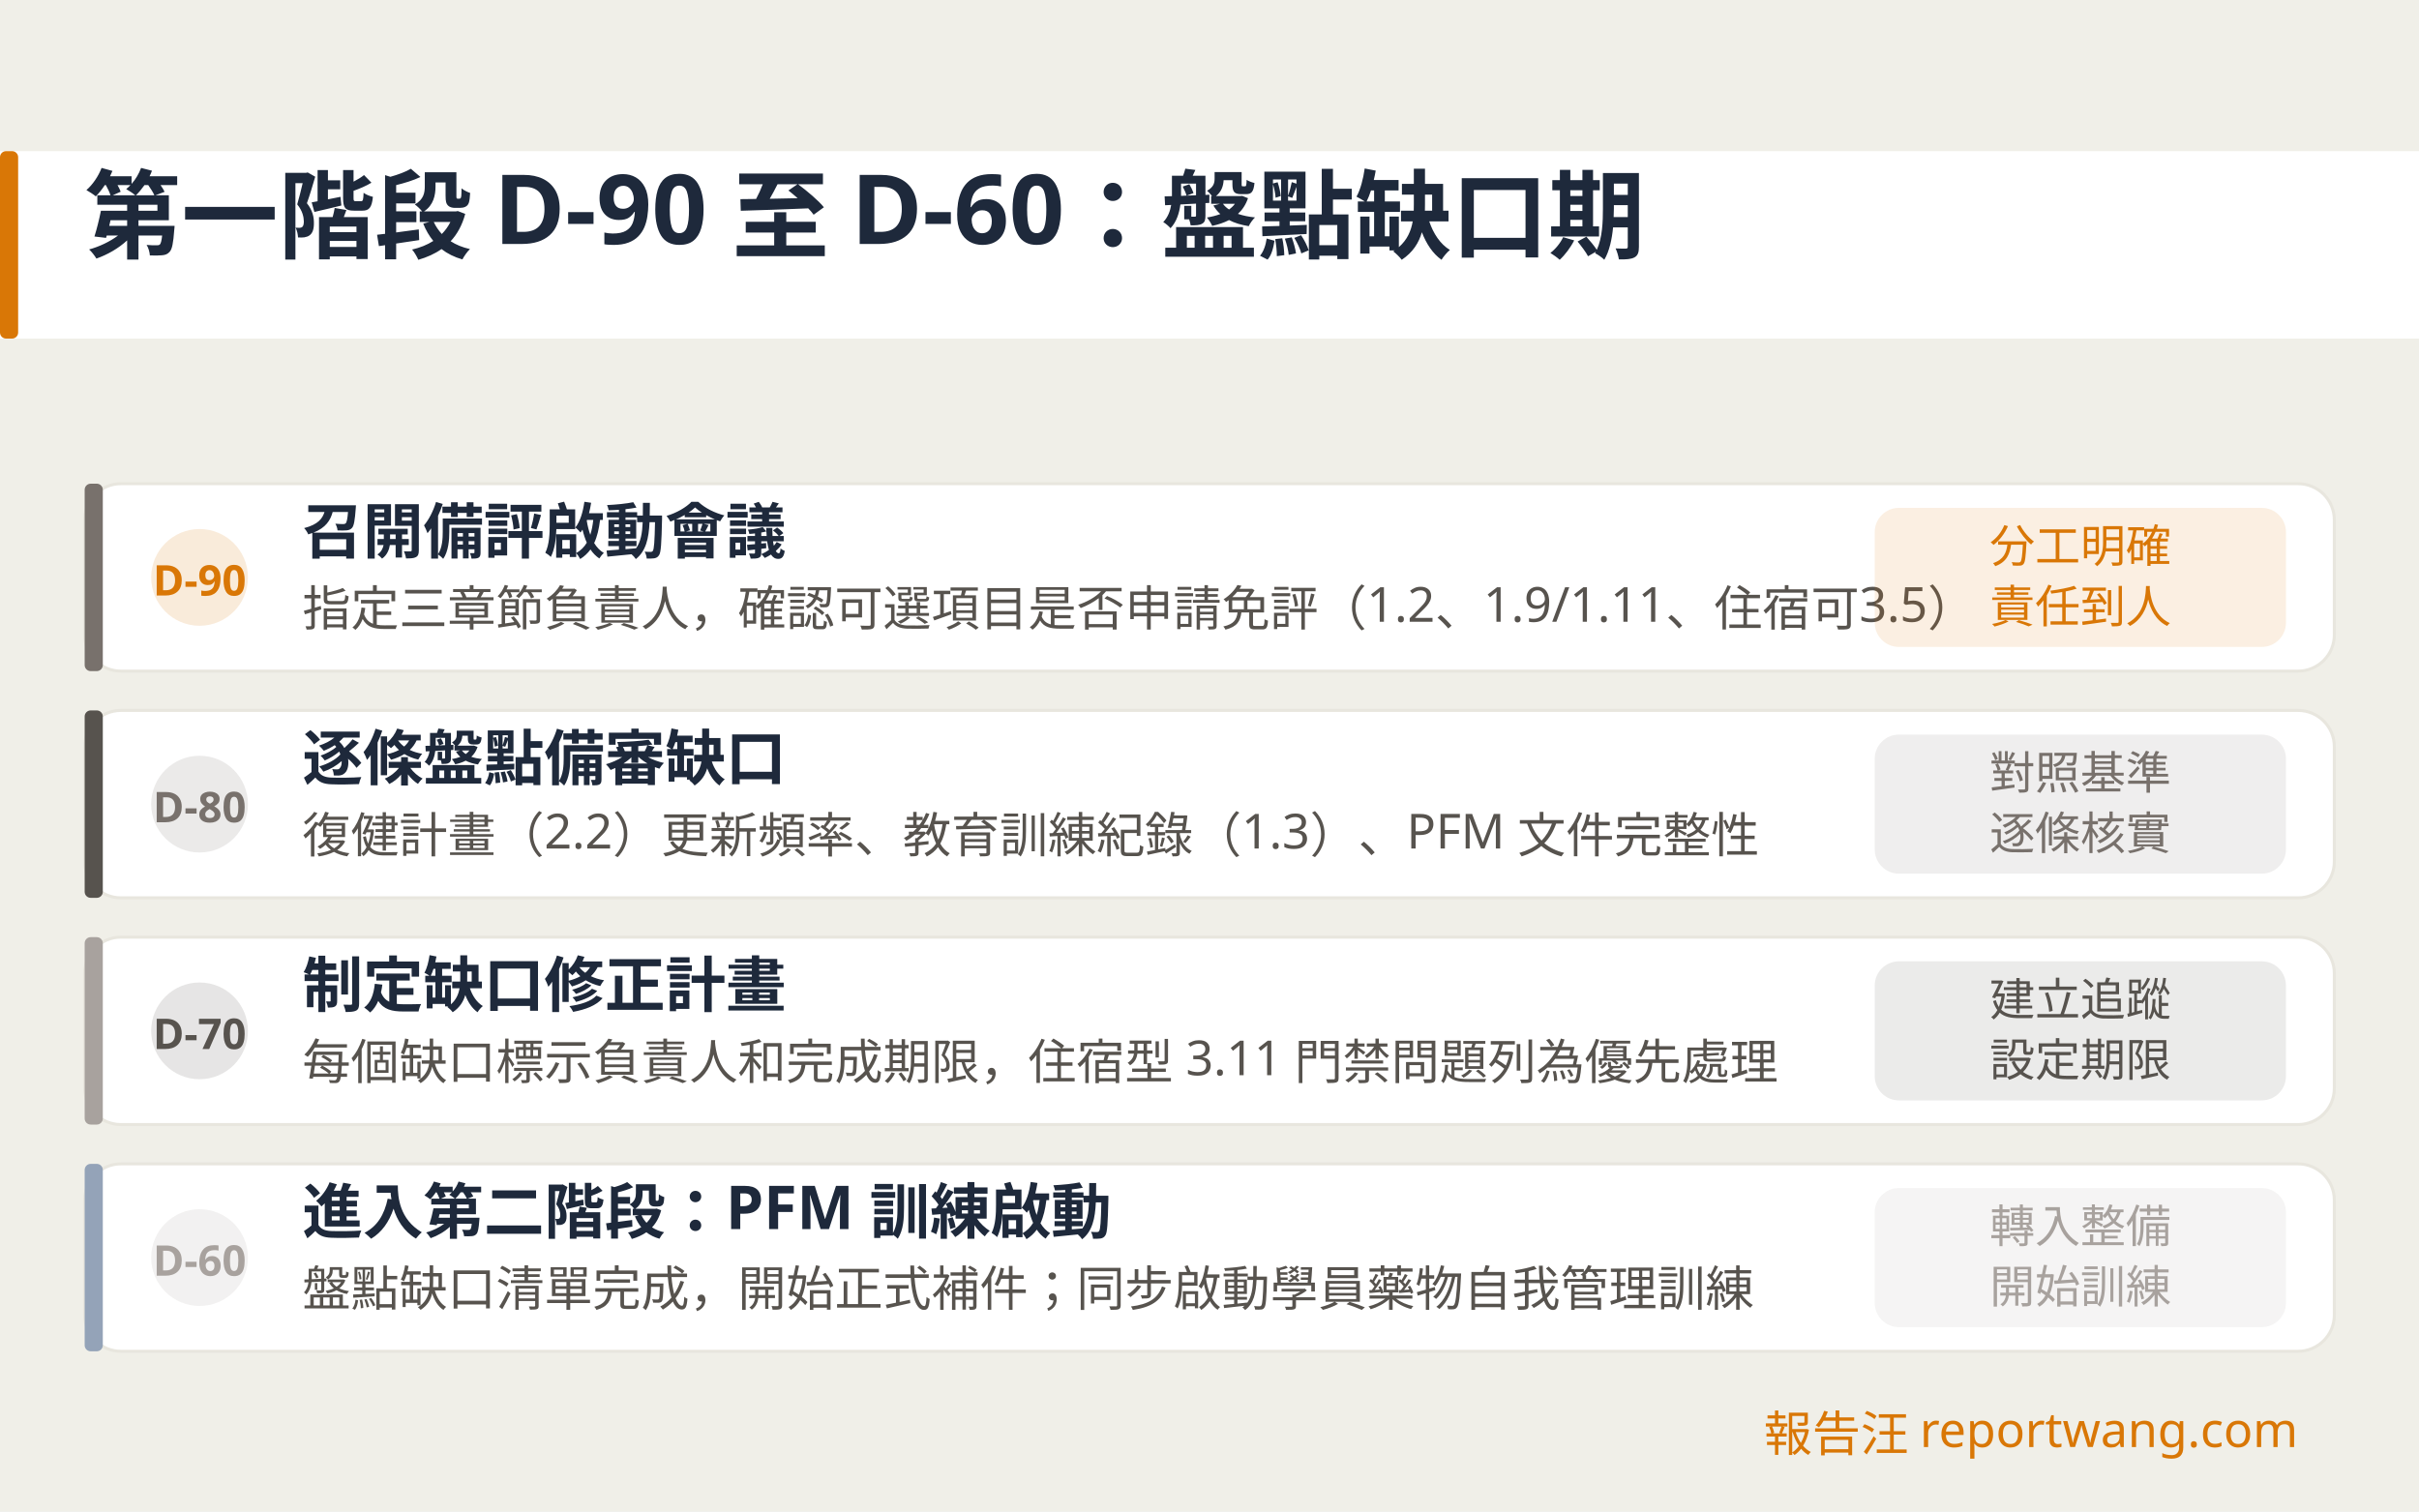
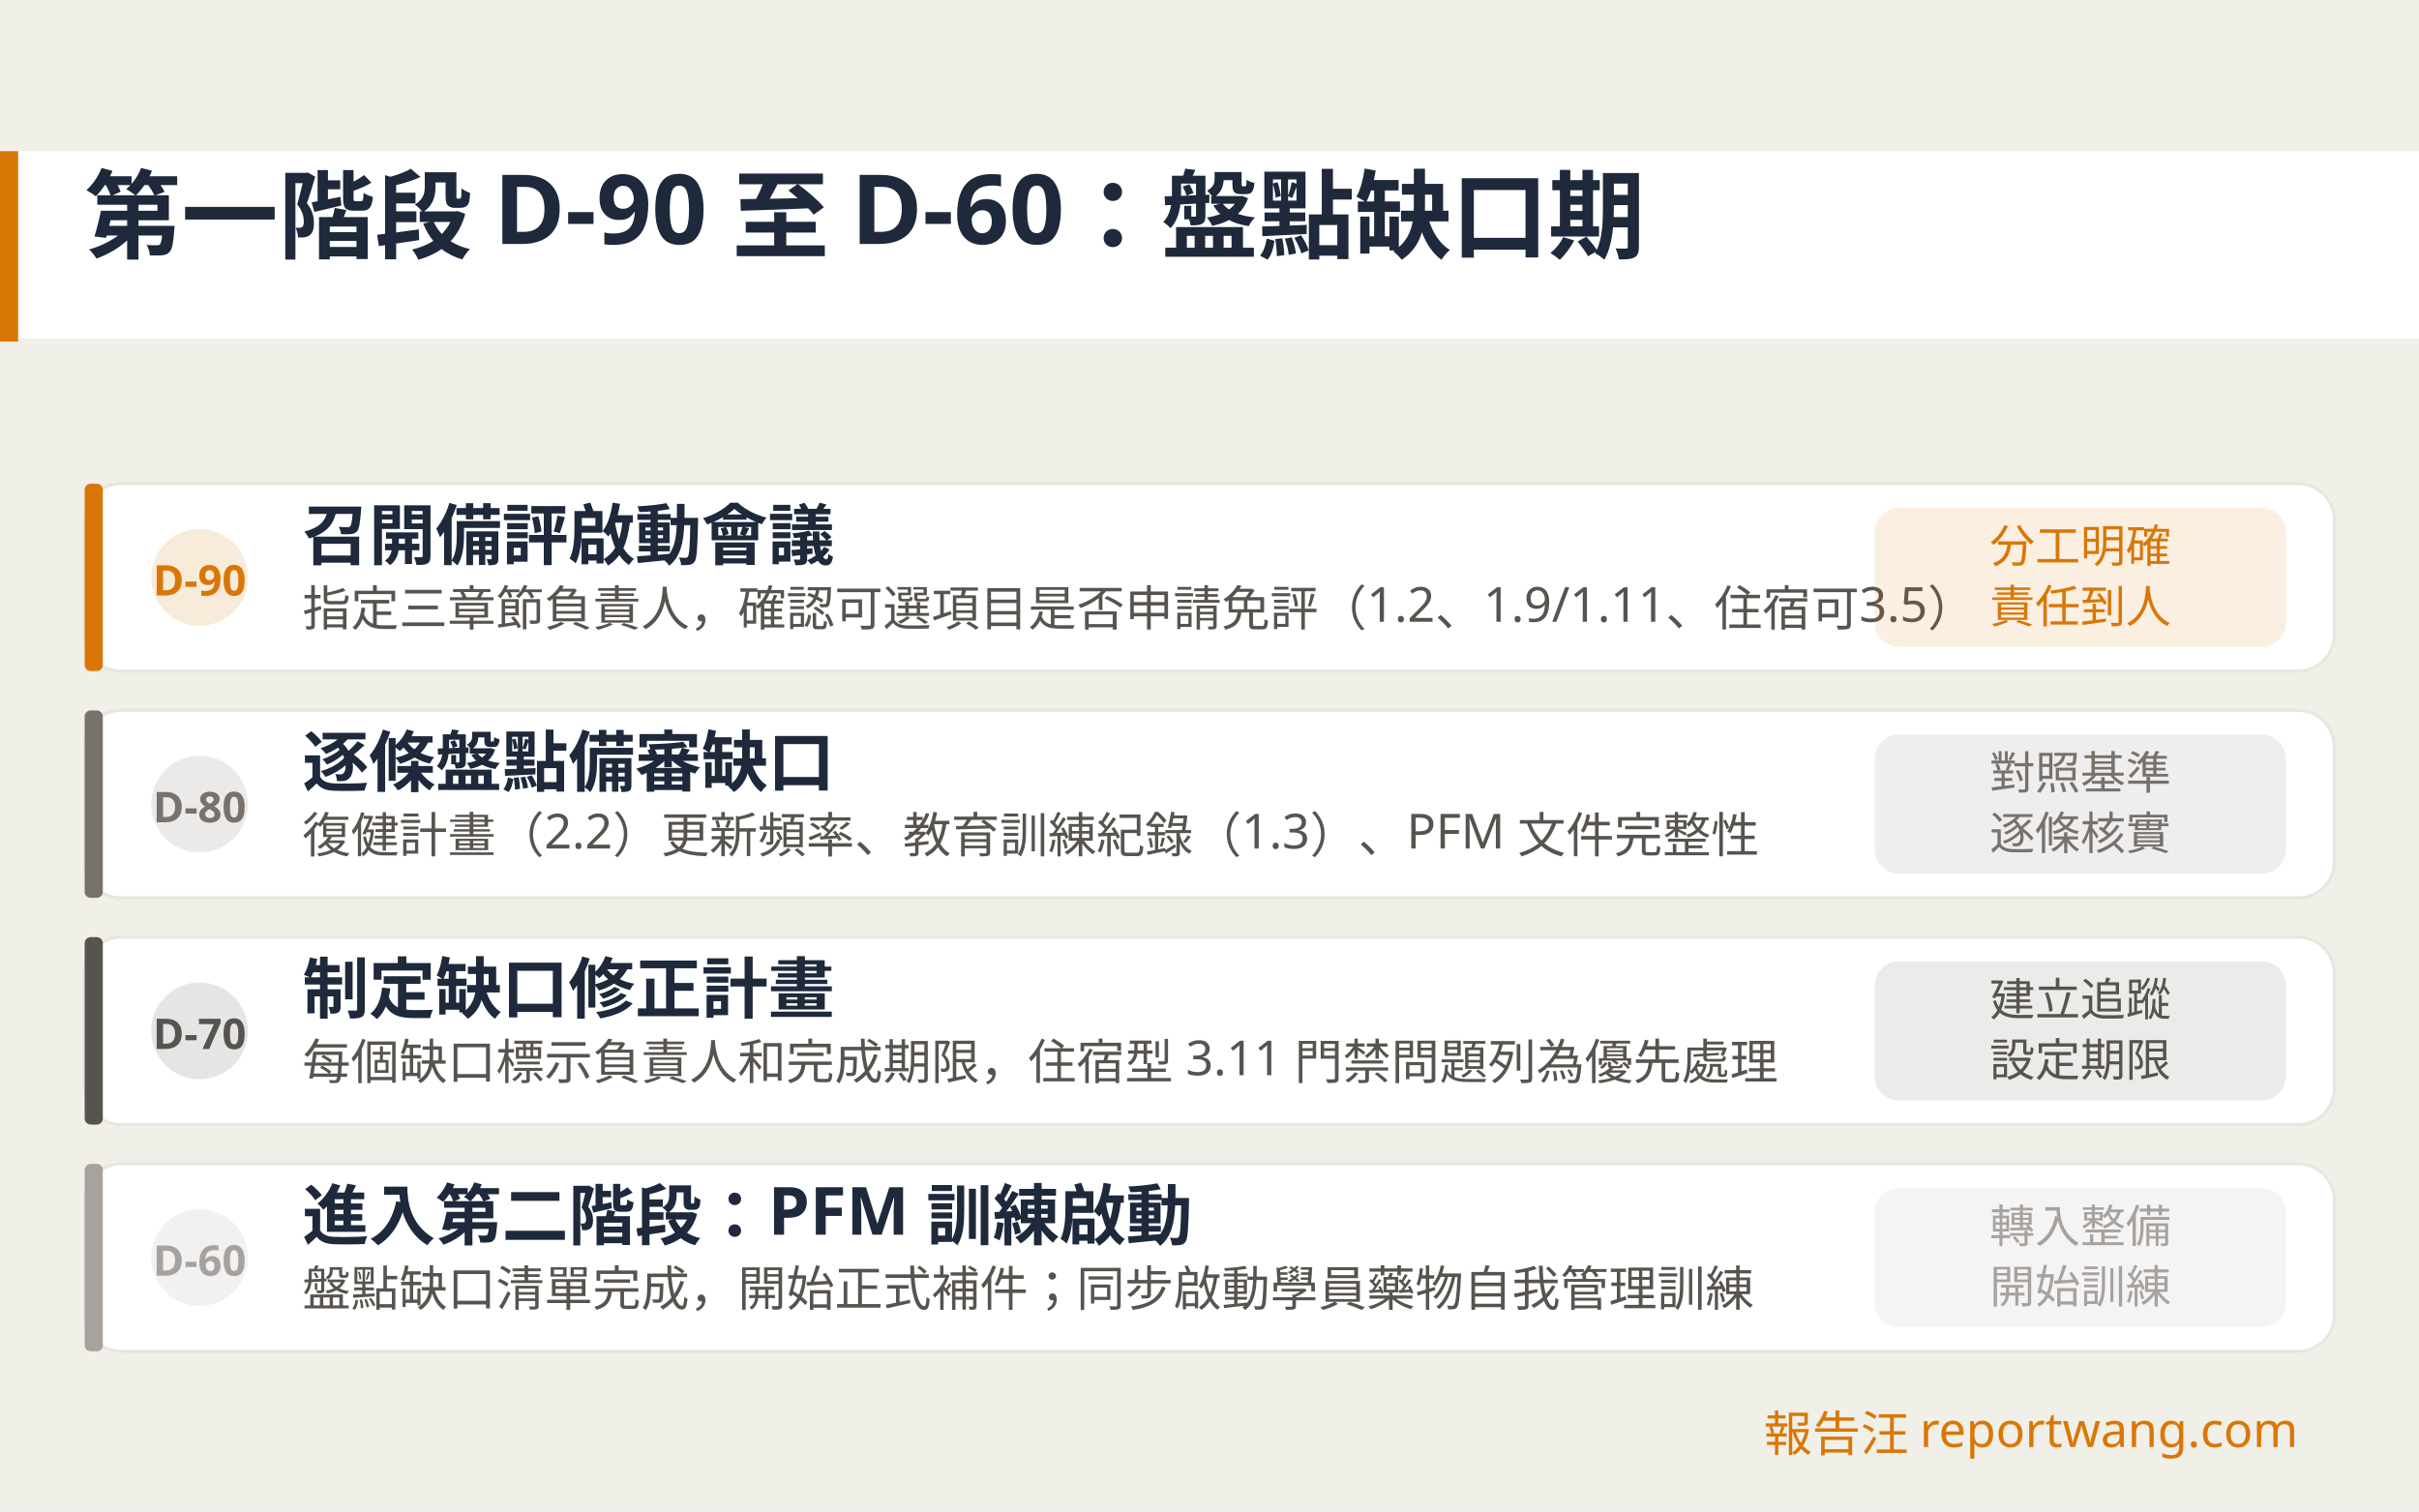
<svg xmlns="http://www.w3.org/2000/svg" width="800" height="500" viewBox="0 0 800 500" font-family="'Noto Sans TC', sans-serif">
  <rect width="800" height="500" fill="#f0efe8" />
  <rect x="0" y="50" width="800" height="62" fill="white" />
-   <rect x="0" y="50" width="6" height="62" fill="#d97706" rx="2" />
+   <rect x="0" y="50" width="6" height="63" fill="#d97706" />
  <text x="28" y="83" font-size="32" fill="#1e293b" font-weight="700">第一階段 D-90 至 D-60：盤點缺口期</text>
  <rect x="28" y="160" width="744" height="62" rx="12" fill="white" stroke="#e8e6de" stroke-width="1" />
-   <rect x="28" y="160" width="6" height="62" rx="2" fill="#78716c" />
+   <rect x="28" y="160" width="6" height="62" rx="2" fill="#d97706" />
  <circle cx="66" cy="191" r="16" fill="#d97706" opacity="0.15" />
  <text x="66" y="197" font-size="14" fill="#d97706" text-anchor="middle" font-weight="900">D-90</text>
-   <text x="100" y="183" font-size="20" fill="#1e293b" font-weight="700">召開備評啟動會議</text>
+   <text x="100" y="185" font-size="22" fill="#1e293b" font-weight="700">召開備評啟動會議</text>
  <text x="100" y="207" font-size="16" fill="#57534e">指定三章節負責人，確認可選項目是否申請免評（1.2、1.9/1.11、住宿可3.5）</text>
  <rect x="620" y="168" width="136" height="46" rx="8" fill="#d97706" opacity="0.12" />
  <text x="688" y="186" font-size="15" fill="#d97706" text-anchor="middle">分工明確</text>
  <text x="688" y="206" font-size="15" fill="#d97706" text-anchor="middle">責任到人</text>
  <rect x="28" y="235" width="744" height="62" rx="12" fill="white" stroke="#e8e6de" stroke-width="1" />
-   <rect x="28" y="235" width="6" height="62" rx="2" fill="#57534e" />
+   <rect x="28" y="235" width="6" height="62" rx="2" fill="#78716c" />
  <circle cx="66" cy="266" r="16" fill="#78716c" opacity="0.15" />
  <text x="66" y="272" font-size="14" fill="#78716c" text-anchor="middle" font-weight="900">D-80</text>
-   <text x="100" y="258" font-size="20" fill="#1e293b" font-weight="700">逐條盤點備審缺口</text>
+   <text x="100" y="260" font-size="22" fill="#1e293b" font-weight="700">逐條盤點備審缺口</text>
  <text x="100" y="282" font-size="16" fill="#57534e">復健計畫（2.2）更新頻率、教育訓練紀錄（1.3）、PFM 文件完整性</text>
  <rect x="620" y="243" width="136" height="46" rx="8" fill="#78716c" opacity="0.12" />
  <text x="688" y="261" font-size="15" fill="#78716c" text-anchor="middle">對照基準</text>
  <text x="688" y="281" font-size="15" fill="#78716c" text-anchor="middle">逐條核實</text>
  <rect x="28" y="310" width="744" height="62" rx="12" fill="white" stroke="#e8e6de" stroke-width="1" />
-   <rect x="28" y="310" width="6" height="62" rx="2" fill="#a8a29e" />
+   <rect x="28" y="310" width="6" height="62" rx="2" fill="#57534e" />
  <circle cx="66" cy="341" r="16" fill="#57534e" opacity="0.15" />
  <text x="66" y="347" font-size="14" fill="#57534e" text-anchor="middle" font-weight="900">D-70</text>
-   <text x="100" y="333" font-size="20" fill="#1e293b" font-weight="700">制定缺口修正計畫</text>
+   <text x="100" y="335" font-size="22" fill="#1e293b" font-weight="700">制定缺口修正計畫</text>
  <text x="100" y="357" font-size="16" fill="#57534e">每個缺口標示負責人和完成期限，住宿型 3.11 門禁問題列為優先處理</text>
  <rect x="620" y="318" width="136" height="46" rx="8" fill="#57534e" opacity="0.12" />
  <text x="688" y="336" font-size="15" fill="#57534e" text-anchor="middle">建立追蹤</text>
  <text x="688" y="356" font-size="15" fill="#57534e" text-anchor="middle">設定期限</text>
  <rect x="28" y="385" width="744" height="62" rx="12" fill="white" stroke="#e8e6de" stroke-width="1" />
-   <rect x="28" y="385" width="6" height="62" rx="2" fill="#94a3b8" />
+   <rect x="28" y="385" width="6" height="62" rx="2" fill="#a8a29e" />
  <circle cx="66" cy="416" r="16" fill="#a8a29e" opacity="0.15" />
  <text x="66" y="422" font-size="14" fill="#a8a29e" text-anchor="middle" font-weight="900">D-60</text>
-   <text x="100" y="408" font-size="20" fill="#1e293b" font-weight="700">進入第二階段：PFM 訓練啟動</text>
+   <text x="100" y="410" font-size="22" fill="#1e293b" font-weight="700">進入第二階段：PFM 訓練啟動</text>
  <text x="100" y="432" font-size="16" fill="#57534e">盤點缺口清單完成，開始正式補件；同步啟動學員藥物自我管理訓練</text>
  <rect x="620" y="393" width="136" height="46" rx="8" fill="#a8a29e" opacity="0.12" />
  <text x="688" y="411" font-size="15" fill="#a8a29e" text-anchor="middle">轉入整備</text>
  <text x="688" y="431" font-size="15" fill="#a8a29e" text-anchor="middle">開始訓練</text>
  <text x="760" y="480" font-size="16" fill="#d97706" text-anchor="end" font-weight="400">報告汪 reportwang.com</text>
</svg>
